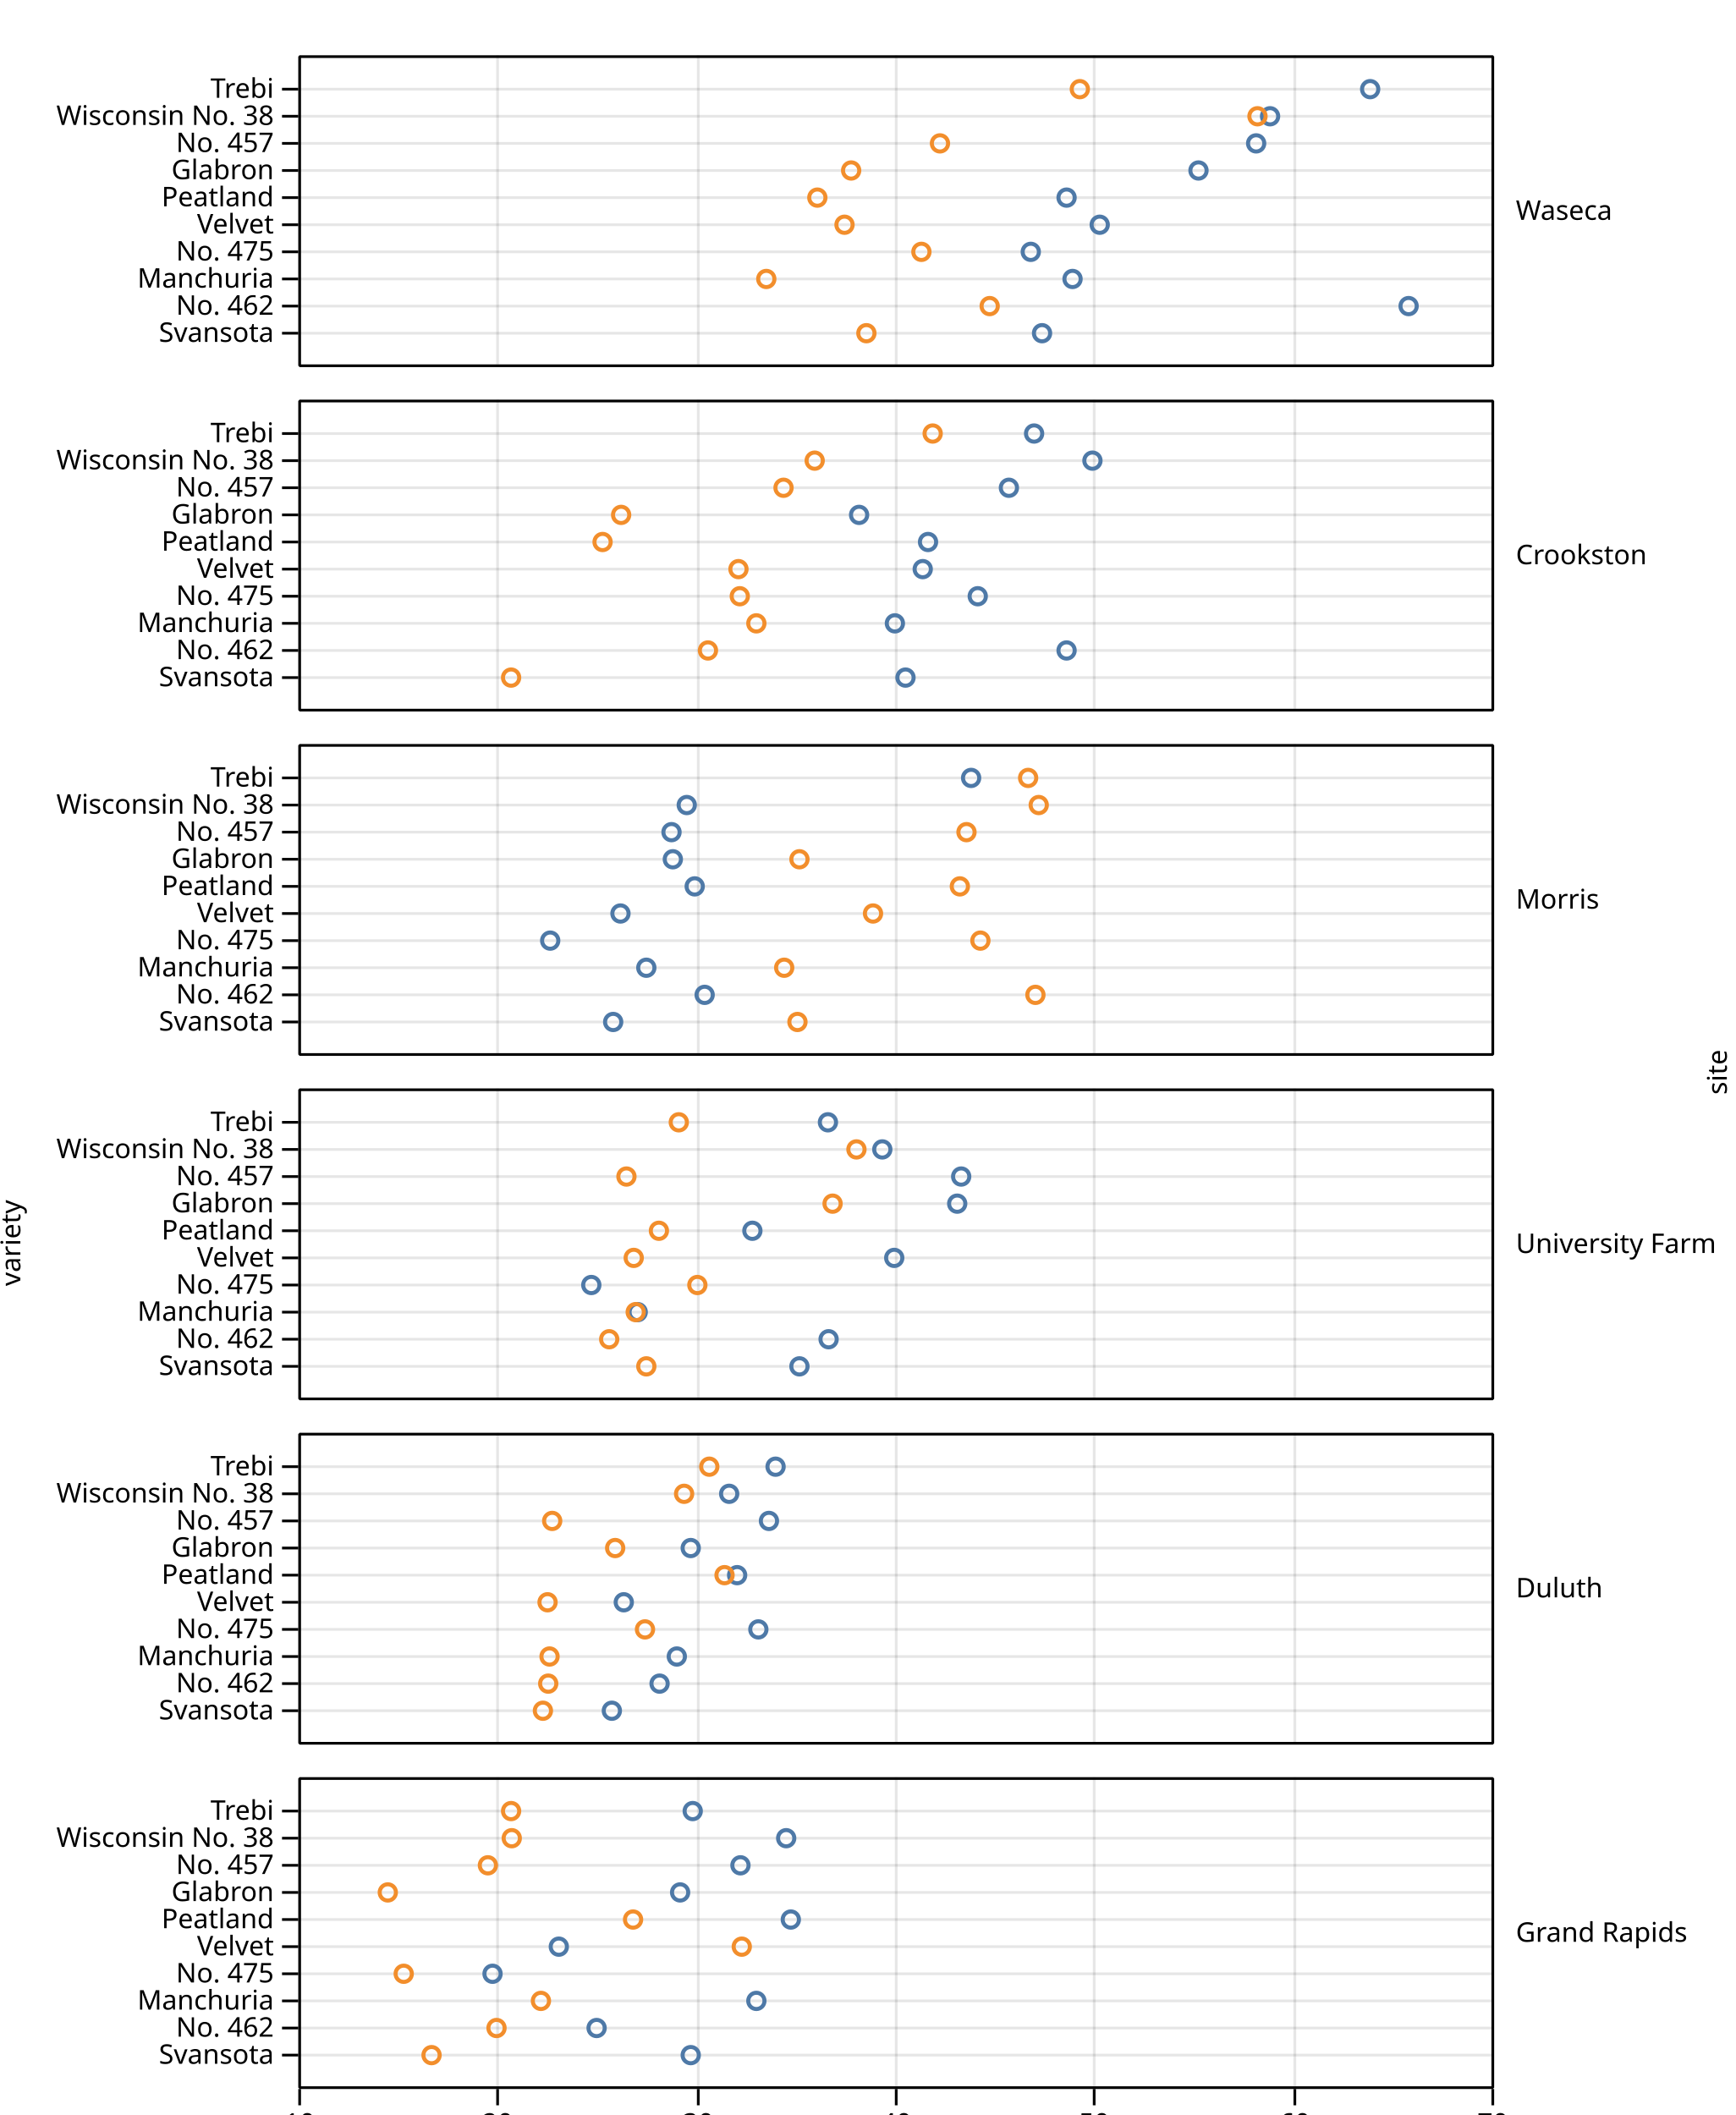
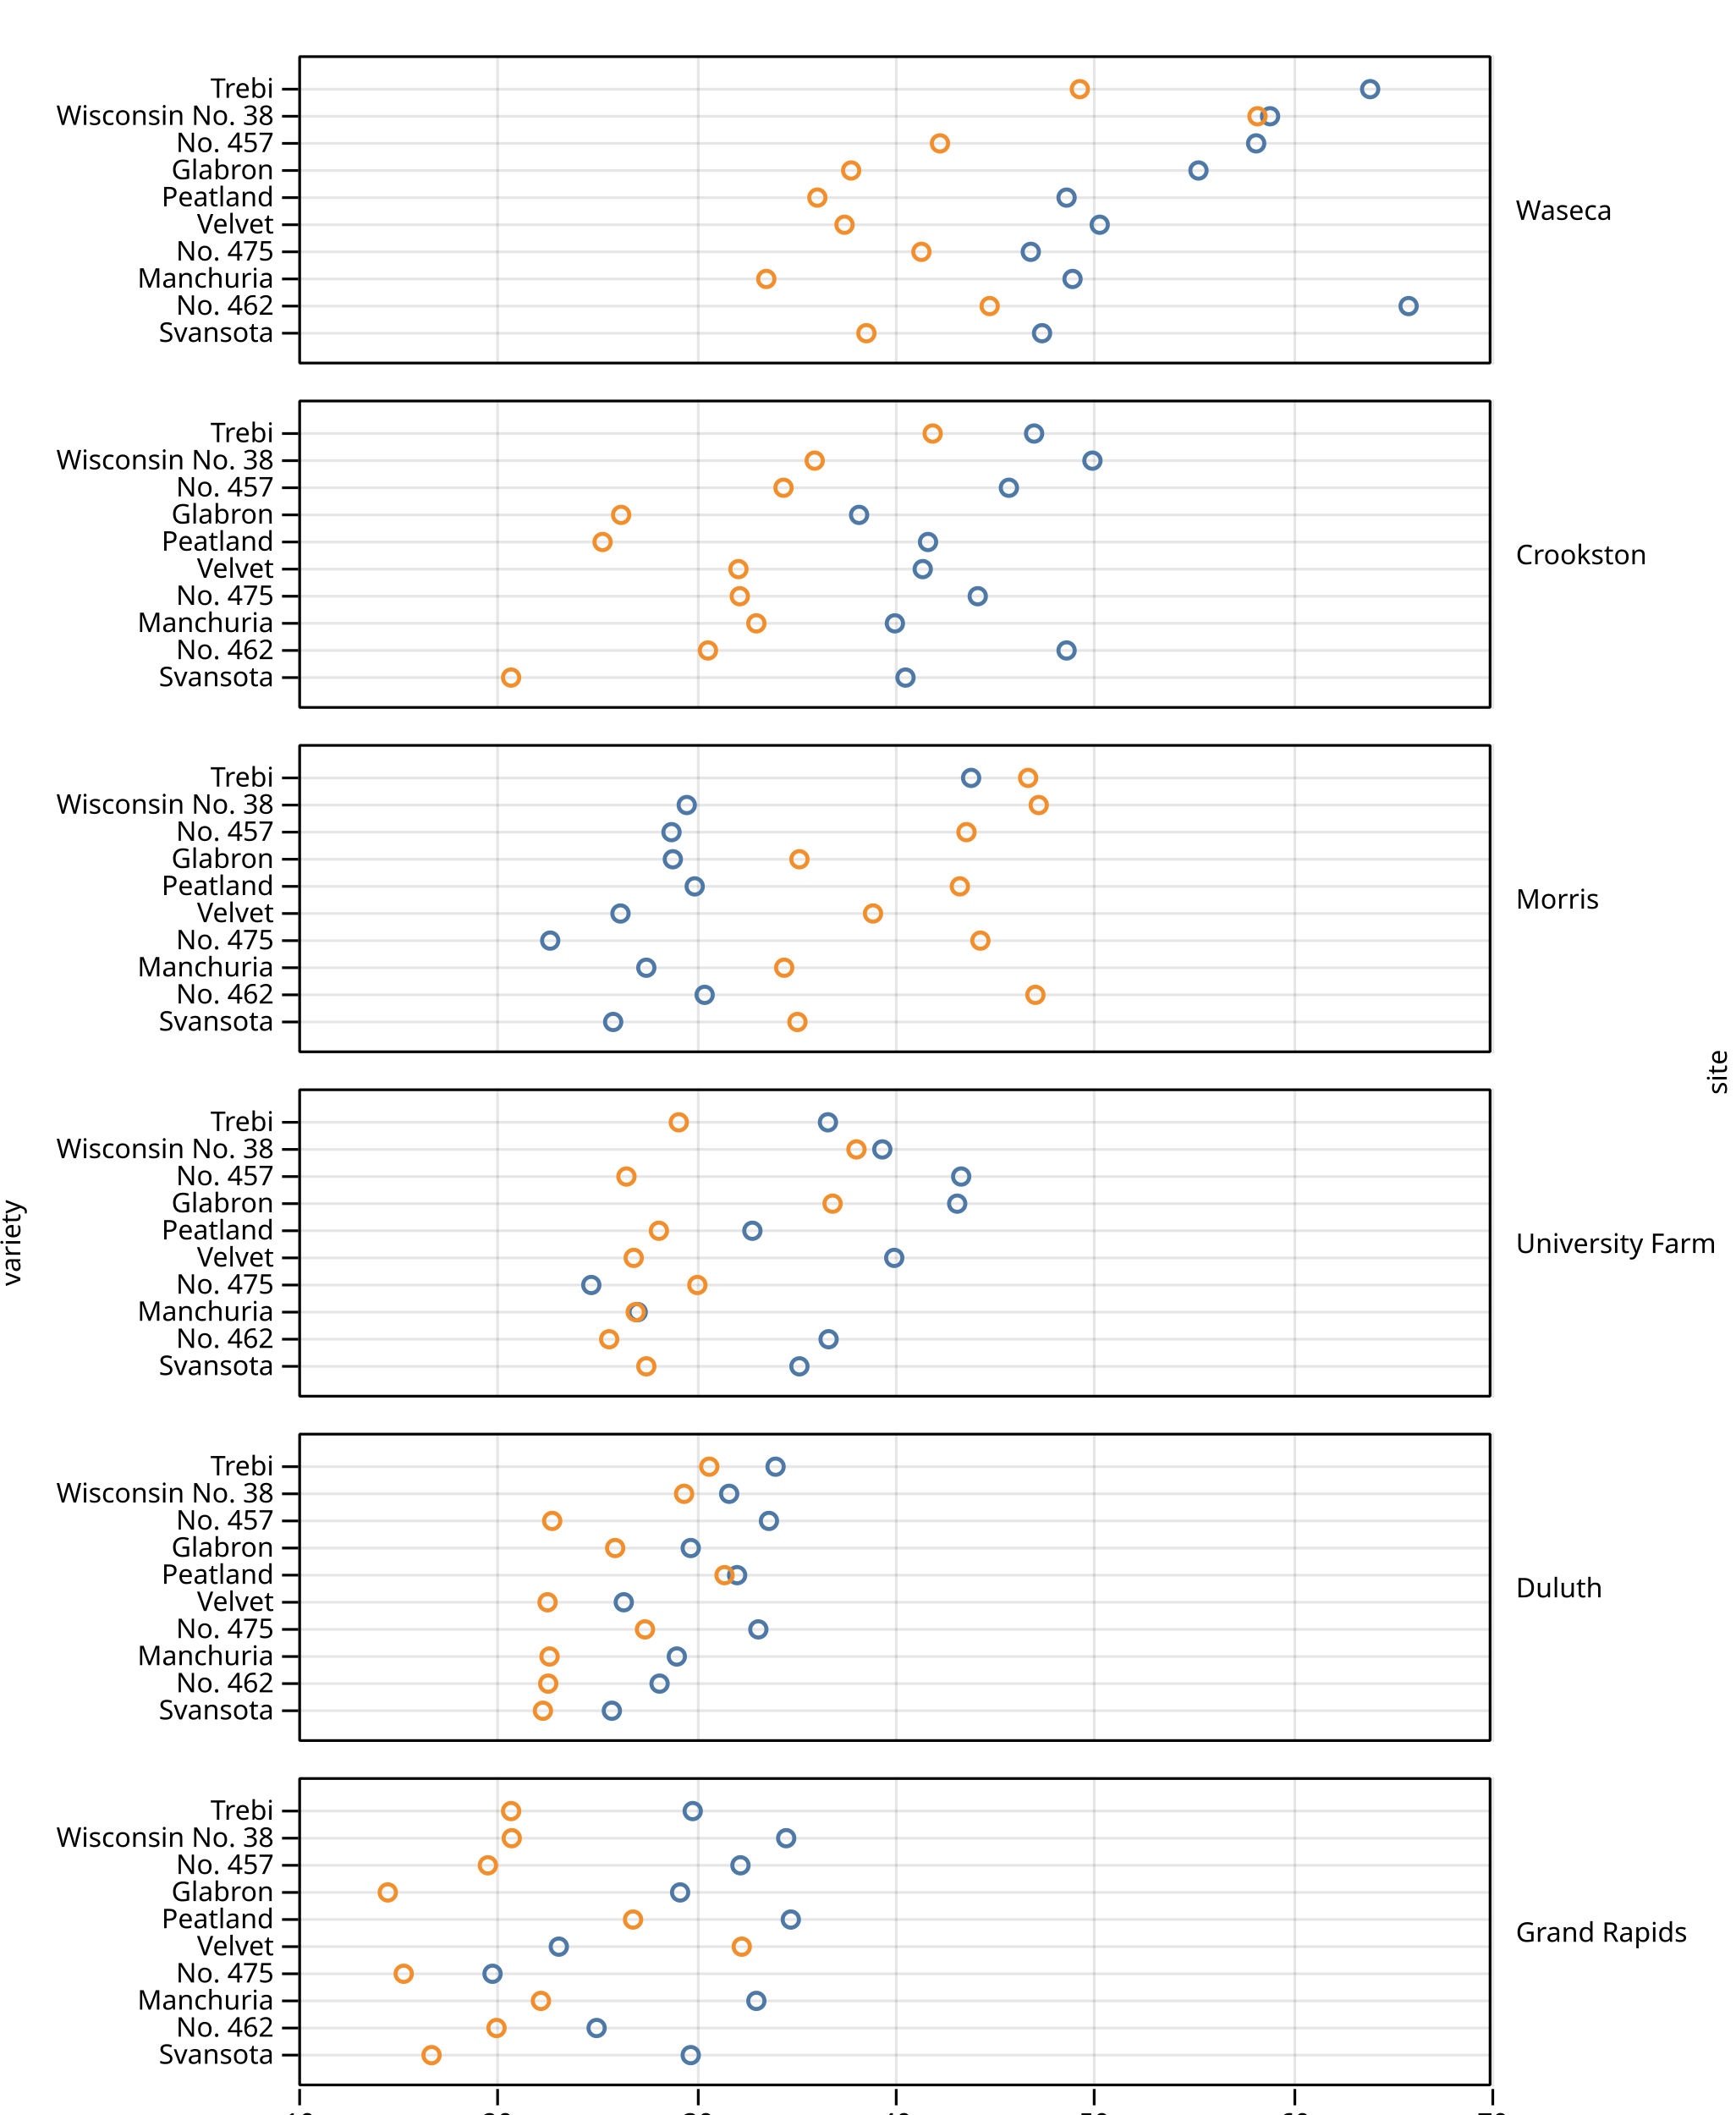
<svg xmlns="http://www.w3.org/2000/svg" class="plot" fill="currentColor" stroke-miterlimit="1" text-anchor="middle" width="640" height="800" style="display: block; font-size: 10px; font-family: sans-serif; background: white; height: auto; max-width: 100%;">
  <style>
    .plot text {
      white-space: pre;
    }
  </style>
  <g transform="translate(550,0)" fill="none" text-anchor="start">
    <g class="tick" opacity="1" transform="translate(0,77.5)">
      <line stroke="currentColor" x2="0" />
      <text fill="currentColor" x="9" dy="0.32em">Waseca</text>
    </g>
    <g class="tick" opacity="1" transform="translate(0,204.5)">
      <line stroke="currentColor" x2="0" />
      <text fill="currentColor" x="9" dy="0.32em">Crookston</text>
    </g>
    <g class="tick" opacity="1" transform="translate(0,331.5)">
      <line stroke="currentColor" x2="0" />
      <text fill="currentColor" x="9" dy="0.32em">Morris</text>
    </g>
    <g class="tick" opacity="1" transform="translate(0,458.5)">
      <line stroke="currentColor" x2="0" />
      <text fill="currentColor" x="9" dy="0.32em">University Farm</text>
    </g>
    <g class="tick" opacity="1" transform="translate(0,585.5)">
      <line stroke="currentColor" x2="0" />
      <text fill="currentColor" x="9" dy="0.32em">Duluth</text>
    </g>
    <g class="tick" opacity="1" transform="translate(0,712.5)">
      <line stroke="currentColor" x2="0" />
      <text fill="currentColor" x="9" dy="0.32em">Grand Rapids</text>
    </g>
    <text fill="currentColor" transform="translate(90,395) rotate(-90)" dy="-0.32em" text-anchor="middle">site</text>
  </g>
  <g transform="translate(0,770)" fill="none" text-anchor="middle">
    <g class="tick" opacity="1" transform="translate(110.5,0)">
      <line stroke="currentColor" y2="6" />
      <text fill="currentColor" y="9" dy="0.71em">10</text>
      <path stroke="currentColor" stroke-opacity="0.1" d="M0,-750v114M0,-623v114M0,-496v114M0,-369v114M0,-242v114M0,-115v114" />
    </g>
    <g class="tick" opacity="1" transform="translate(183.5,0)">
      <line stroke="currentColor" y2="6" />
      <text fill="currentColor" y="9" dy="0.71em">20</text>
      <path stroke="currentColor" stroke-opacity="0.1" d="M0,-750v114M0,-623v114M0,-496v114M0,-369v114M0,-242v114M0,-115v114" />
    </g>
    <g class="tick" opacity="1" transform="translate(257.5,0)">
      <line stroke="currentColor" y2="6" />
      <text fill="currentColor" y="9" dy="0.71em">30</text>
      <path stroke="currentColor" stroke-opacity="0.1" d="M0,-750v114M0,-623v114M0,-496v114M0,-369v114M0,-242v114M0,-115v114" />
    </g>
    <g class="tick" opacity="1" transform="translate(330.5,0)">
      <line stroke="currentColor" y2="6" />
      <text fill="currentColor" y="9" dy="0.71em">40</text>
      <path stroke="currentColor" stroke-opacity="0.1" d="M0,-750v114M0,-623v114M0,-496v114M0,-369v114M0,-242v114M0,-115v114" />
    </g>
    <g class="tick" opacity="1" transform="translate(403.5,0)">
      <line stroke="currentColor" y2="6" />
      <text fill="currentColor" y="9" dy="0.71em">50</text>
      <path stroke="currentColor" stroke-opacity="0.1" d="M0,-750v114M0,-623v114M0,-496v114M0,-369v114M0,-242v114M0,-115v114" />
    </g>
    <g class="tick" opacity="1" transform="translate(477.5,0)">
      <line stroke="currentColor" y2="6" />
      <text fill="currentColor" y="9" dy="0.71em">60</text>
      <path stroke="currentColor" stroke-opacity="0.1" d="M0,-750v114M0,-623v114M0,-496v114M0,-369v114M0,-242v114M0,-115v114" />
    </g>
    <g class="tick" opacity="1" transform="translate(550.5,0)">
      <line stroke="currentColor" y2="6" />
      <text fill="currentColor" y="9" dy="0.71em">70</text>
      <path stroke="currentColor" stroke-opacity="0.1" d="M0,-750v114M0,-623v114M0,-496v114M0,-369v114M0,-242v114M0,-115v114" />
    </g>
    <text fill="currentColor" transform="translate(640,30)" dy="-0.32em" text-anchor="end">yield →</text>
  </g>
  <g>
    <g transform="translate(0,20)">
      <g transform="translate(110,0)" fill="none" text-anchor="end">
        <g class="tick" opacity="1" transform="translate(0,12.5)">
          <line stroke="currentColor" x2="-6" />
          <line stroke="currentColor" x2="440" stroke-opacity="0.1" />
          <text fill="currentColor" x="-9" dy="0.32em">Trebi</text>
        </g>
        <g class="tick" opacity="1" transform="translate(0,22.5)">
          <line stroke="currentColor" x2="-6" />
          <line stroke="currentColor" x2="440" stroke-opacity="0.1" />
          <text fill="currentColor" x="-9" dy="0.32em">Wisconsin No. 38</text>
        </g>
        <g class="tick" opacity="1" transform="translate(0,32.5)">
          <line stroke="currentColor" x2="-6" />
          <line stroke="currentColor" x2="440" stroke-opacity="0.1" />
          <text fill="currentColor" x="-9" dy="0.32em">No. 457</text>
        </g>
        <g class="tick" opacity="1" transform="translate(0,42.5)">
          <line stroke="currentColor" x2="-6" />
          <line stroke="currentColor" x2="440" stroke-opacity="0.1" />
          <text fill="currentColor" x="-9" dy="0.32em">Glabron</text>
        </g>
        <g class="tick" opacity="1" transform="translate(0,52.5)">
          <line stroke="currentColor" x2="-6" />
          <line stroke="currentColor" x2="440" stroke-opacity="0.1" />
          <text fill="currentColor" x="-9" dy="0.32em">Peatland</text>
        </g>
        <g class="tick" opacity="1" transform="translate(0,62.5)">
          <line stroke="currentColor" x2="-6" />
          <line stroke="currentColor" x2="440" stroke-opacity="0.1" />
          <text fill="currentColor" x="-9" dy="0.32em">Velvet</text>
        </g>
        <g class="tick" opacity="1" transform="translate(0,72.5)">
          <line stroke="currentColor" x2="-6" />
          <line stroke="currentColor" x2="440" stroke-opacity="0.1" />
          <text fill="currentColor" x="-9" dy="0.32em">No. 475</text>
        </g>
        <g class="tick" opacity="1" transform="translate(0,82.5)">
          <line stroke="currentColor" x2="-6" />
          <line stroke="currentColor" x2="440" stroke-opacity="0.1" />
          <text fill="currentColor" x="-9" dy="0.32em">Manchuria</text>
        </g>
        <g class="tick" opacity="1" transform="translate(0,92.5)">
          <line stroke="currentColor" x2="-6" />
          <line stroke="currentColor" x2="440" stroke-opacity="0.1" />
          <text fill="currentColor" x="-9" dy="0.32em">No. 462</text>
        </g>
        <g class="tick" opacity="1" transform="translate(0,102.5)">
          <line stroke="currentColor" x2="-6" />
          <line stroke="currentColor" x2="440" stroke-opacity="0.1" />
          <text fill="currentColor" x="-9" dy="0.32em">Svansota</text>
        </g>
      </g>
    </g>
    <g transform="translate(0,147)">
      <g transform="translate(110,0)" fill="none" text-anchor="end">
        <g class="tick" opacity="1" transform="translate(0,12.5)">
          <line stroke="currentColor" x2="-6" />
          <line stroke="currentColor" x2="440" stroke-opacity="0.1" />
          <text fill="currentColor" x="-9" dy="0.32em">Trebi</text>
        </g>
        <g class="tick" opacity="1" transform="translate(0,22.5)">
          <line stroke="currentColor" x2="-6" />
          <line stroke="currentColor" x2="440" stroke-opacity="0.1" />
          <text fill="currentColor" x="-9" dy="0.32em">Wisconsin No. 38</text>
        </g>
        <g class="tick" opacity="1" transform="translate(0,32.5)">
          <line stroke="currentColor" x2="-6" />
          <line stroke="currentColor" x2="440" stroke-opacity="0.1" />
          <text fill="currentColor" x="-9" dy="0.32em">No. 457</text>
        </g>
        <g class="tick" opacity="1" transform="translate(0,42.5)">
          <line stroke="currentColor" x2="-6" />
          <line stroke="currentColor" x2="440" stroke-opacity="0.1" />
          <text fill="currentColor" x="-9" dy="0.32em">Glabron</text>
        </g>
        <g class="tick" opacity="1" transform="translate(0,52.5)">
          <line stroke="currentColor" x2="-6" />
          <line stroke="currentColor" x2="440" stroke-opacity="0.1" />
          <text fill="currentColor" x="-9" dy="0.32em">Peatland</text>
        </g>
        <g class="tick" opacity="1" transform="translate(0,62.5)">
          <line stroke="currentColor" x2="-6" />
          <line stroke="currentColor" x2="440" stroke-opacity="0.1" />
          <text fill="currentColor" x="-9" dy="0.32em">Velvet</text>
        </g>
        <g class="tick" opacity="1" transform="translate(0,72.5)">
          <line stroke="currentColor" x2="-6" />
          <line stroke="currentColor" x2="440" stroke-opacity="0.1" />
          <text fill="currentColor" x="-9" dy="0.32em">No. 475</text>
        </g>
        <g class="tick" opacity="1" transform="translate(0,82.5)">
          <line stroke="currentColor" x2="-6" />
          <line stroke="currentColor" x2="440" stroke-opacity="0.1" />
          <text fill="currentColor" x="-9" dy="0.32em">Manchuria</text>
        </g>
        <g class="tick" opacity="1" transform="translate(0,92.5)">
          <line stroke="currentColor" x2="-6" />
          <line stroke="currentColor" x2="440" stroke-opacity="0.1" />
          <text fill="currentColor" x="-9" dy="0.32em">No. 462</text>
        </g>
        <g class="tick" opacity="1" transform="translate(0,102.5)">
          <line stroke="currentColor" x2="-6" />
          <line stroke="currentColor" x2="440" stroke-opacity="0.1" />
          <text fill="currentColor" x="-9" dy="0.32em">Svansota</text>
        </g>
      </g>
    </g>
    <g transform="translate(0,274)">
      <g transform="translate(110,0)" fill="none" text-anchor="end">
        <g class="tick" opacity="1" transform="translate(0,12.5)">
          <line stroke="currentColor" x2="-6" />
          <line stroke="currentColor" x2="440" stroke-opacity="0.1" />
          <text fill="currentColor" x="-9" dy="0.32em">Trebi</text>
        </g>
        <g class="tick" opacity="1" transform="translate(0,22.5)">
          <line stroke="currentColor" x2="-6" />
          <line stroke="currentColor" x2="440" stroke-opacity="0.1" />
          <text fill="currentColor" x="-9" dy="0.32em">Wisconsin No. 38</text>
        </g>
        <g class="tick" opacity="1" transform="translate(0,32.5)">
          <line stroke="currentColor" x2="-6" />
          <line stroke="currentColor" x2="440" stroke-opacity="0.1" />
          <text fill="currentColor" x="-9" dy="0.32em">No. 457</text>
        </g>
        <g class="tick" opacity="1" transform="translate(0,42.5)">
          <line stroke="currentColor" x2="-6" />
          <line stroke="currentColor" x2="440" stroke-opacity="0.1" />
          <text fill="currentColor" x="-9" dy="0.32em">Glabron</text>
        </g>
        <g class="tick" opacity="1" transform="translate(0,52.5)">
          <line stroke="currentColor" x2="-6" />
          <line stroke="currentColor" x2="440" stroke-opacity="0.1" />
          <text fill="currentColor" x="-9" dy="0.32em">Peatland</text>
        </g>
        <g class="tick" opacity="1" transform="translate(0,62.5)">
          <line stroke="currentColor" x2="-6" />
          <line stroke="currentColor" x2="440" stroke-opacity="0.1" />
          <text fill="currentColor" x="-9" dy="0.32em">Velvet</text>
        </g>
        <g class="tick" opacity="1" transform="translate(0,72.5)">
          <line stroke="currentColor" x2="-6" />
          <line stroke="currentColor" x2="440" stroke-opacity="0.1" />
          <text fill="currentColor" x="-9" dy="0.32em">No. 475</text>
        </g>
        <g class="tick" opacity="1" transform="translate(0,82.5)">
          <line stroke="currentColor" x2="-6" />
          <line stroke="currentColor" x2="440" stroke-opacity="0.1" />
          <text fill="currentColor" x="-9" dy="0.32em">Manchuria</text>
        </g>
        <g class="tick" opacity="1" transform="translate(0,92.5)">
          <line stroke="currentColor" x2="-6" />
          <line stroke="currentColor" x2="440" stroke-opacity="0.1" />
          <text fill="currentColor" x="-9" dy="0.32em">No. 462</text>
        </g>
        <g class="tick" opacity="1" transform="translate(0,102.5)">
          <line stroke="currentColor" x2="-6" />
          <line stroke="currentColor" x2="440" stroke-opacity="0.1" />
          <text fill="currentColor" x="-9" dy="0.32em">Svansota</text>
        </g>
      </g>
    </g>
    <g transform="translate(0,401)">
      <g transform="translate(110,0)" fill="none" text-anchor="end">
        <g class="tick" opacity="1" transform="translate(0,12.5)">
          <line stroke="currentColor" x2="-6" />
          <line stroke="currentColor" x2="440" stroke-opacity="0.1" />
          <text fill="currentColor" x="-9" dy="0.32em">Trebi</text>
        </g>
        <g class="tick" opacity="1" transform="translate(0,22.5)">
          <line stroke="currentColor" x2="-6" />
          <line stroke="currentColor" x2="440" stroke-opacity="0.1" />
          <text fill="currentColor" x="-9" dy="0.32em">Wisconsin No. 38</text>
        </g>
        <g class="tick" opacity="1" transform="translate(0,32.5)">
          <line stroke="currentColor" x2="-6" />
          <line stroke="currentColor" x2="440" stroke-opacity="0.1" />
          <text fill="currentColor" x="-9" dy="0.32em">No. 457</text>
        </g>
        <g class="tick" opacity="1" transform="translate(0,42.5)">
          <line stroke="currentColor" x2="-6" />
          <line stroke="currentColor" x2="440" stroke-opacity="0.1" />
          <text fill="currentColor" x="-9" dy="0.32em">Glabron</text>
        </g>
        <g class="tick" opacity="1" transform="translate(0,52.5)">
          <line stroke="currentColor" x2="-6" />
          <line stroke="currentColor" x2="440" stroke-opacity="0.1" />
          <text fill="currentColor" x="-9" dy="0.32em">Peatland</text>
        </g>
        <g class="tick" opacity="1" transform="translate(0,62.5)">
          <line stroke="currentColor" x2="-6" />
          <line stroke="currentColor" x2="440" stroke-opacity="0.1" />
          <text fill="currentColor" x="-9" dy="0.32em">Velvet</text>
        </g>
        <g class="tick" opacity="1" transform="translate(0,72.5)">
          <line stroke="currentColor" x2="-6" />
          <line stroke="currentColor" x2="440" stroke-opacity="0.1" />
          <text fill="currentColor" x="-9" dy="0.32em">No. 475</text>
        </g>
        <g class="tick" opacity="1" transform="translate(0,82.5)">
          <line stroke="currentColor" x2="-6" />
          <line stroke="currentColor" x2="440" stroke-opacity="0.1" />
          <text fill="currentColor" x="-9" dy="0.32em">Manchuria</text>
        </g>
        <g class="tick" opacity="1" transform="translate(0,92.5)">
          <line stroke="currentColor" x2="-6" />
          <line stroke="currentColor" x2="440" stroke-opacity="0.1" />
          <text fill="currentColor" x="-9" dy="0.32em">No. 462</text>
        </g>
        <g class="tick" opacity="1" transform="translate(0,102.5)">
          <line stroke="currentColor" x2="-6" />
          <line stroke="currentColor" x2="440" stroke-opacity="0.1" />
          <text fill="currentColor" x="-9" dy="0.32em">Svansota</text>
        </g>
        <text fill="currentColor" transform="translate(-110,57) rotate(-90)" dy="0.75em" text-anchor="middle">variety</text>
      </g>
    </g>
    <g transform="translate(0,528)">
      <g transform="translate(110,0)" fill="none" text-anchor="end">
        <g class="tick" opacity="1" transform="translate(0,12.5)">
          <line stroke="currentColor" x2="-6" />
          <line stroke="currentColor" x2="440" stroke-opacity="0.1" />
          <text fill="currentColor" x="-9" dy="0.32em">Trebi</text>
        </g>
        <g class="tick" opacity="1" transform="translate(0,22.5)">
          <line stroke="currentColor" x2="-6" />
          <line stroke="currentColor" x2="440" stroke-opacity="0.1" />
          <text fill="currentColor" x="-9" dy="0.32em">Wisconsin No. 38</text>
        </g>
        <g class="tick" opacity="1" transform="translate(0,32.5)">
          <line stroke="currentColor" x2="-6" />
          <line stroke="currentColor" x2="440" stroke-opacity="0.1" />
          <text fill="currentColor" x="-9" dy="0.32em">No. 457</text>
        </g>
        <g class="tick" opacity="1" transform="translate(0,42.5)">
          <line stroke="currentColor" x2="-6" />
          <line stroke="currentColor" x2="440" stroke-opacity="0.1" />
          <text fill="currentColor" x="-9" dy="0.32em">Glabron</text>
        </g>
        <g class="tick" opacity="1" transform="translate(0,52.5)">
          <line stroke="currentColor" x2="-6" />
          <line stroke="currentColor" x2="440" stroke-opacity="0.1" />
          <text fill="currentColor" x="-9" dy="0.32em">Peatland</text>
        </g>
        <g class="tick" opacity="1" transform="translate(0,62.5)">
          <line stroke="currentColor" x2="-6" />
          <line stroke="currentColor" x2="440" stroke-opacity="0.1" />
          <text fill="currentColor" x="-9" dy="0.32em">Velvet</text>
        </g>
        <g class="tick" opacity="1" transform="translate(0,72.5)">
          <line stroke="currentColor" x2="-6" />
          <line stroke="currentColor" x2="440" stroke-opacity="0.1" />
          <text fill="currentColor" x="-9" dy="0.32em">No. 475</text>
        </g>
        <g class="tick" opacity="1" transform="translate(0,82.5)">
          <line stroke="currentColor" x2="-6" />
          <line stroke="currentColor" x2="440" stroke-opacity="0.1" />
          <text fill="currentColor" x="-9" dy="0.32em">Manchuria</text>
        </g>
        <g class="tick" opacity="1" transform="translate(0,92.5)">
          <line stroke="currentColor" x2="-6" />
          <line stroke="currentColor" x2="440" stroke-opacity="0.1" />
          <text fill="currentColor" x="-9" dy="0.32em">No. 462</text>
        </g>
        <g class="tick" opacity="1" transform="translate(0,102.5)">
          <line stroke="currentColor" x2="-6" />
          <line stroke="currentColor" x2="440" stroke-opacity="0.1" />
          <text fill="currentColor" x="-9" dy="0.32em">Svansota</text>
        </g>
      </g>
    </g>
    <g transform="translate(0,655)">
      <g transform="translate(110,0)" fill="none" text-anchor="end">
        <g class="tick" opacity="1" transform="translate(0,12.5)">
          <line stroke="currentColor" x2="-6" />
          <line stroke="currentColor" x2="440" stroke-opacity="0.1" />
          <text fill="currentColor" x="-9" dy="0.32em">Trebi</text>
        </g>
        <g class="tick" opacity="1" transform="translate(0,22.5)">
          <line stroke="currentColor" x2="-6" />
          <line stroke="currentColor" x2="440" stroke-opacity="0.1" />
          <text fill="currentColor" x="-9" dy="0.32em">Wisconsin No. 38</text>
        </g>
        <g class="tick" opacity="1" transform="translate(0,32.5)">
          <line stroke="currentColor" x2="-6" />
          <line stroke="currentColor" x2="440" stroke-opacity="0.1" />
          <text fill="currentColor" x="-9" dy="0.32em">No. 457</text>
        </g>
        <g class="tick" opacity="1" transform="translate(0,42.5)">
          <line stroke="currentColor" x2="-6" />
          <line stroke="currentColor" x2="440" stroke-opacity="0.1" />
          <text fill="currentColor" x="-9" dy="0.32em">Glabron</text>
        </g>
        <g class="tick" opacity="1" transform="translate(0,52.5)">
          <line stroke="currentColor" x2="-6" />
          <line stroke="currentColor" x2="440" stroke-opacity="0.1" />
          <text fill="currentColor" x="-9" dy="0.32em">Peatland</text>
        </g>
        <g class="tick" opacity="1" transform="translate(0,62.5)">
          <line stroke="currentColor" x2="-6" />
          <line stroke="currentColor" x2="440" stroke-opacity="0.1" />
          <text fill="currentColor" x="-9" dy="0.32em">Velvet</text>
        </g>
        <g class="tick" opacity="1" transform="translate(0,72.5)">
          <line stroke="currentColor" x2="-6" />
          <line stroke="currentColor" x2="440" stroke-opacity="0.1" />
          <text fill="currentColor" x="-9" dy="0.32em">No. 475</text>
        </g>
        <g class="tick" opacity="1" transform="translate(0,82.5)">
          <line stroke="currentColor" x2="-6" />
          <line stroke="currentColor" x2="440" stroke-opacity="0.1" />
          <text fill="currentColor" x="-9" dy="0.32em">Manchuria</text>
        </g>
        <g class="tick" opacity="1" transform="translate(0,92.5)">
          <line stroke="currentColor" x2="-6" />
          <line stroke="currentColor" x2="440" stroke-opacity="0.1" />
          <text fill="currentColor" x="-9" dy="0.32em">No. 462</text>
        </g>
        <g class="tick" opacity="1" transform="translate(0,102.5)">
          <line stroke="currentColor" x2="-6" />
          <line stroke="currentColor" x2="440" stroke-opacity="0.1" />
          <text fill="currentColor" x="-9" dy="0.32em">Svansota</text>
        </g>
      </g>
    </g>
    <g transform="translate(0,20)">
-       <rect fill="none" stroke="currentColor" x="110.5" y="0.5" width="440" height="114" />
+       <rect fill="none" stroke="currentColor" x="110.5" y="0.5" width="439" height="113" />
      <g fill="none" stroke-width="1.5" transform="translate(0.5,0.5)">
        <circle cx="395.022" cy="82" r="3" stroke="#4e79a7" />
        <circle cx="441.467" cy="42" r="3" stroke="#4e79a7" />
        <circle cx="383.778" cy="102" r="3" stroke="#4e79a7" />
        <circle cx="405.044" cy="62" r="3" stroke="#4e79a7" />
        <circle cx="504.778" cy="12" r="3" stroke="#4e79a7" />
        <circle cx="462.733" cy="32" r="3" stroke="#4e79a7" />
        <circle cx="518.956" cy="92" r="3" stroke="#4e79a7" />
        <circle cx="392.822" cy="52" r="3" stroke="#4e79a7" />
        <circle cx="379.622" cy="72" r="3" stroke="#4e79a7" />
        <circle cx="467.867" cy="22" r="3" stroke="#4e79a7" />
        <circle cx="282.089" cy="82" r="3" stroke="#f28e2c" />
        <circle cx="313.378" cy="42" r="3" stroke="#f28e2c" />
        <circle cx="319" cy="102" r="3" stroke="#f28e2c" />
        <circle cx="310.933" cy="62" r="3" stroke="#f28e2c" />
        <circle cx="397.711" cy="12" r="3" stroke="#f28e2c" />
        <circle cx="346.133" cy="32" r="3" stroke="#f28e2c" />
        <circle cx="364.467" cy="92" r="3" stroke="#f28e2c" />
        <circle cx="300.911" cy="52" r="3" stroke="#f28e2c" />
        <circle cx="339.289" cy="72" r="3" stroke="#f28e2c" />
        <circle cx="463.222" cy="22" r="3" stroke="#f28e2c" />
      </g>
    </g>
    <g transform="translate(0,147)">
-       <rect fill="none" stroke="currentColor" x="110.5" y="0.5" width="440" height="114" />
+       <rect fill="none" stroke="currentColor" x="110.5" y="0.5" width="439" height="113" />
      <g fill="none" stroke-width="1.5" transform="translate(0.5,0.5)">
        <circle cx="329.511" cy="82" r="3" stroke="#4e79a7" />
        <circle cx="316.311" cy="42" r="3" stroke="#4e79a7" />
        <circle cx="333.422" cy="102" r="3" stroke="#4e79a7" />
        <circle cx="339.778" cy="62" r="3" stroke="#4e79a7" />
        <circle cx="380.844" cy="12" r="3" stroke="#4e79a7" />
        <circle cx="371.556" cy="32" r="3" stroke="#4e79a7" />
        <circle cx="392.822" cy="92" r="3" stroke="#4e79a7" />
        <circle cx="341.733" cy="52" r="3" stroke="#4e79a7" />
        <circle cx="360.067" cy="72" r="3" stroke="#4e79a7" />
        <circle cx="402.356" cy="22" r="3" stroke="#4e79a7" />
        <circle cx="278.422" cy="82" r="3" stroke="#f28e2c" />
        <circle cx="228.556" cy="42" r="3" stroke="#f28e2c" />
        <circle cx="187.978" cy="102" r="3" stroke="#f28e2c" />
        <circle cx="271.822" cy="62" r="3" stroke="#f28e2c" />
        <circle cx="343.444" cy="12" r="3" stroke="#f28e2c" />
        <circle cx="288.444" cy="32" r="3" stroke="#f28e2c" />
        <circle cx="260.578" cy="92" r="3" stroke="#f28e2c" />
        <circle cx="221.711" cy="52" r="3" stroke="#f28e2c" />
        <circle cx="272.311" cy="72" r="3" stroke="#f28e2c" />
        <circle cx="299.933" cy="22" r="3" stroke="#f28e2c" />
      </g>
    </g>
    <g transform="translate(0,274)">
-       <rect fill="none" stroke="currentColor" x="110.5" y="0.5" width="440" height="114" />
+       <rect fill="none" stroke="currentColor" x="110.5" y="0.5" width="439" height="113" />
      <g fill="none" stroke-width="1.5" transform="translate(0.5,0.5)">
        <circle cx="237.844" cy="82" r="3" stroke="#4e79a7" />
        <circle cx="247.622" cy="42" r="3" stroke="#4e79a7" />
        <circle cx="225.622" cy="102" r="3" stroke="#4e79a7" />
        <circle cx="228.311" cy="62" r="3" stroke="#4e79a7" />
        <circle cx="357.622" cy="12" r="3" stroke="#4e79a7" />
        <circle cx="247.133" cy="32" r="3" stroke="#4e79a7" />
        <circle cx="259.356" cy="92" r="3" stroke="#4e79a7" />
        <circle cx="255.689" cy="52" r="3" stroke="#4e79a7" />
        <circle cx="202.4" cy="72" r="3" stroke="#4e79a7" />
        <circle cx="252.756" cy="22" r="3" stroke="#4e79a7" />
        <circle cx="288.689" cy="82" r="3" stroke="#f28e2c" />
        <circle cx="294.311" cy="42" r="3" stroke="#f28e2c" />
        <circle cx="293.578" cy="102" r="3" stroke="#f28e2c" />
        <circle cx="321.444" cy="62" r="3" stroke="#f28e2c" />
        <circle cx="378.644" cy="12" r="3" stroke="#f28e2c" />
        <circle cx="355.911" cy="32" r="3" stroke="#f28e2c" />
        <circle cx="381.333" cy="92" r="3" stroke="#f28e2c" />
        <circle cx="353.467" cy="52" r="3" stroke="#f28e2c" />
        <circle cx="361.044" cy="72" r="3" stroke="#f28e2c" />
        <circle cx="382.556" cy="22" r="3" stroke="#f28e2c" />
      </g>
    </g>
    <g transform="translate(0,401)">
-       <rect fill="none" stroke="currentColor" x="110.5" y="0.5" width="440" height="114" />
+       <rect fill="none" stroke="currentColor" x="110.5" y="0.5" width="439" height="113" />
      <g fill="none" stroke-width="1.5" transform="translate(0.5,0.5)">
        <circle cx="234.667" cy="82" r="3" stroke="#4e79a7" />
        <circle cx="352.489" cy="42" r="3" stroke="#4e79a7" />
        <circle cx="294.311" cy="102" r="3" stroke="#4e79a7" />
        <circle cx="329.267" cy="62" r="3" stroke="#4e79a7" />
        <circle cx="304.822" cy="12" r="3" stroke="#4e79a7" />
        <circle cx="353.956" cy="32" r="3" stroke="#4e79a7" />
        <circle cx="305.067" cy="92" r="3" stroke="#4e79a7" />
        <circle cx="276.956" cy="52" r="3" stroke="#4e79a7" />
        <circle cx="217.556" cy="72" r="3" stroke="#4e79a7" />
        <circle cx="324.867" cy="22" r="3" stroke="#4e79a7" />
        <circle cx="233.933" cy="82" r="3" stroke="#f28e2c" />
        <circle cx="306.533" cy="42" r="3" stroke="#f28e2c" />
        <circle cx="237.844" cy="102" r="3" stroke="#f28e2c" />
        <circle cx="233.2" cy="62" r="3" stroke="#f28e2c" />
        <circle cx="249.822" cy="12" r="3" stroke="#f28e2c" />
        <circle cx="230.511" cy="32" r="3" stroke="#f28e2c" />
        <circle cx="224.156" cy="92" r="3" stroke="#f28e2c" />
        <circle cx="242.489" cy="52" r="3" stroke="#f28e2c" />
        <circle cx="256.667" cy="72" r="3" stroke="#f28e2c" />
        <circle cx="315.333" cy="22" r="3" stroke="#f28e2c" />
      </g>
    </g>
    <g transform="translate(0,528)">
-       <rect fill="none" stroke="currentColor" x="110.5" y="0.5" width="440" height="114" />
+       <rect fill="none" stroke="currentColor" x="110.5" y="0.5" width="439" height="113" />
      <g fill="none" stroke-width="1.5" transform="translate(0.5,0.5)">
        <circle cx="249.089" cy="82" r="3" stroke="#4e79a7" />
        <circle cx="254.222" cy="42" r="3" stroke="#4e79a7" />
        <circle cx="225.133" cy="102" r="3" stroke="#4e79a7" />
        <circle cx="229.533" cy="62" r="3" stroke="#4e79a7" />
        <circle cx="285.511" cy="12" r="3" stroke="#4e79a7" />
        <circle cx="283.067" cy="32" r="3" stroke="#4e79a7" />
        <circle cx="242.733" cy="92" r="3" stroke="#4e79a7" />
        <circle cx="271.333" cy="52" r="3" stroke="#4e79a7" />
        <circle cx="279.156" cy="72" r="3" stroke="#4e79a7" />
        <circle cx="268.4" cy="22" r="3" stroke="#4e79a7" />
        <circle cx="202.156" cy="82" r="3" stroke="#f28e2c" />
        <circle cx="226.356" cy="42" r="3" stroke="#f28e2c" />
        <circle cx="199.711" cy="102" r="3" stroke="#f28e2c" />
        <circle cx="201.422" cy="62" r="3" stroke="#f28e2c" />
        <circle cx="261.067" cy="12" r="3" stroke="#f28e2c" />
        <circle cx="203.133" cy="32" r="3" stroke="#f28e2c" />
        <circle cx="201.667" cy="92" r="3" stroke="#f28e2c" />
        <circle cx="266.689" cy="52" r="3" stroke="#f28e2c" />
        <circle cx="237.356" cy="72" r="3" stroke="#f28e2c" />
        <circle cx="251.778" cy="22" r="3" stroke="#f28e2c" />
      </g>
    </g>
    <g transform="translate(0,655)">
-       <rect fill="none" stroke="currentColor" x="110.5" y="0.5" width="440" height="114" />
+       <rect fill="none" stroke="currentColor" x="110.5" y="0.5" width="439" height="113" />
      <g fill="none" stroke-width="1.5" transform="translate(0.5,0.5)">
        <circle cx="278.422" cy="82" r="3" stroke="#4e79a7" />
        <circle cx="250.311" cy="42" r="3" stroke="#4e79a7" />
        <circle cx="254.222" cy="102" r="3" stroke="#4e79a7" />
        <circle cx="205.578" cy="62" r="3" stroke="#4e79a7" />
        <circle cx="254.956" cy="12" r="3" stroke="#4e79a7" />
        <circle cx="272.556" cy="32" r="3" stroke="#4e79a7" />
        <circle cx="219.511" cy="92" r="3" stroke="#4e79a7" />
        <circle cx="291.133" cy="52" r="3" stroke="#4e79a7" />
        <circle cx="181.133" cy="72" r="3" stroke="#4e79a7" />
        <circle cx="289.422" cy="22" r="3" stroke="#4e79a7" />
        <circle cx="198.978" cy="82" r="3" stroke="#f28e2c" />
        <circle cx="142.511" cy="42" r="3" stroke="#f28e2c" />
        <circle cx="158.644" cy="102" r="3" stroke="#f28e2c" />
        <circle cx="273.044" cy="62" r="3" stroke="#f28e2c" />
        <circle cx="187.978" cy="12" r="3" stroke="#f28e2c" />
        <circle cx="179.422" cy="32" r="3" stroke="#f28e2c" />
        <circle cx="182.6" cy="92" r="3" stroke="#f28e2c" />
        <circle cx="232.956" cy="52" r="3" stroke="#f28e2c" />
        <circle cx="148.378" cy="72" r="3" stroke="#f28e2c" />
        <circle cx="188.222" cy="22" r="3" stroke="#f28e2c" />
      </g>
    </g>
  </g>
</svg>
